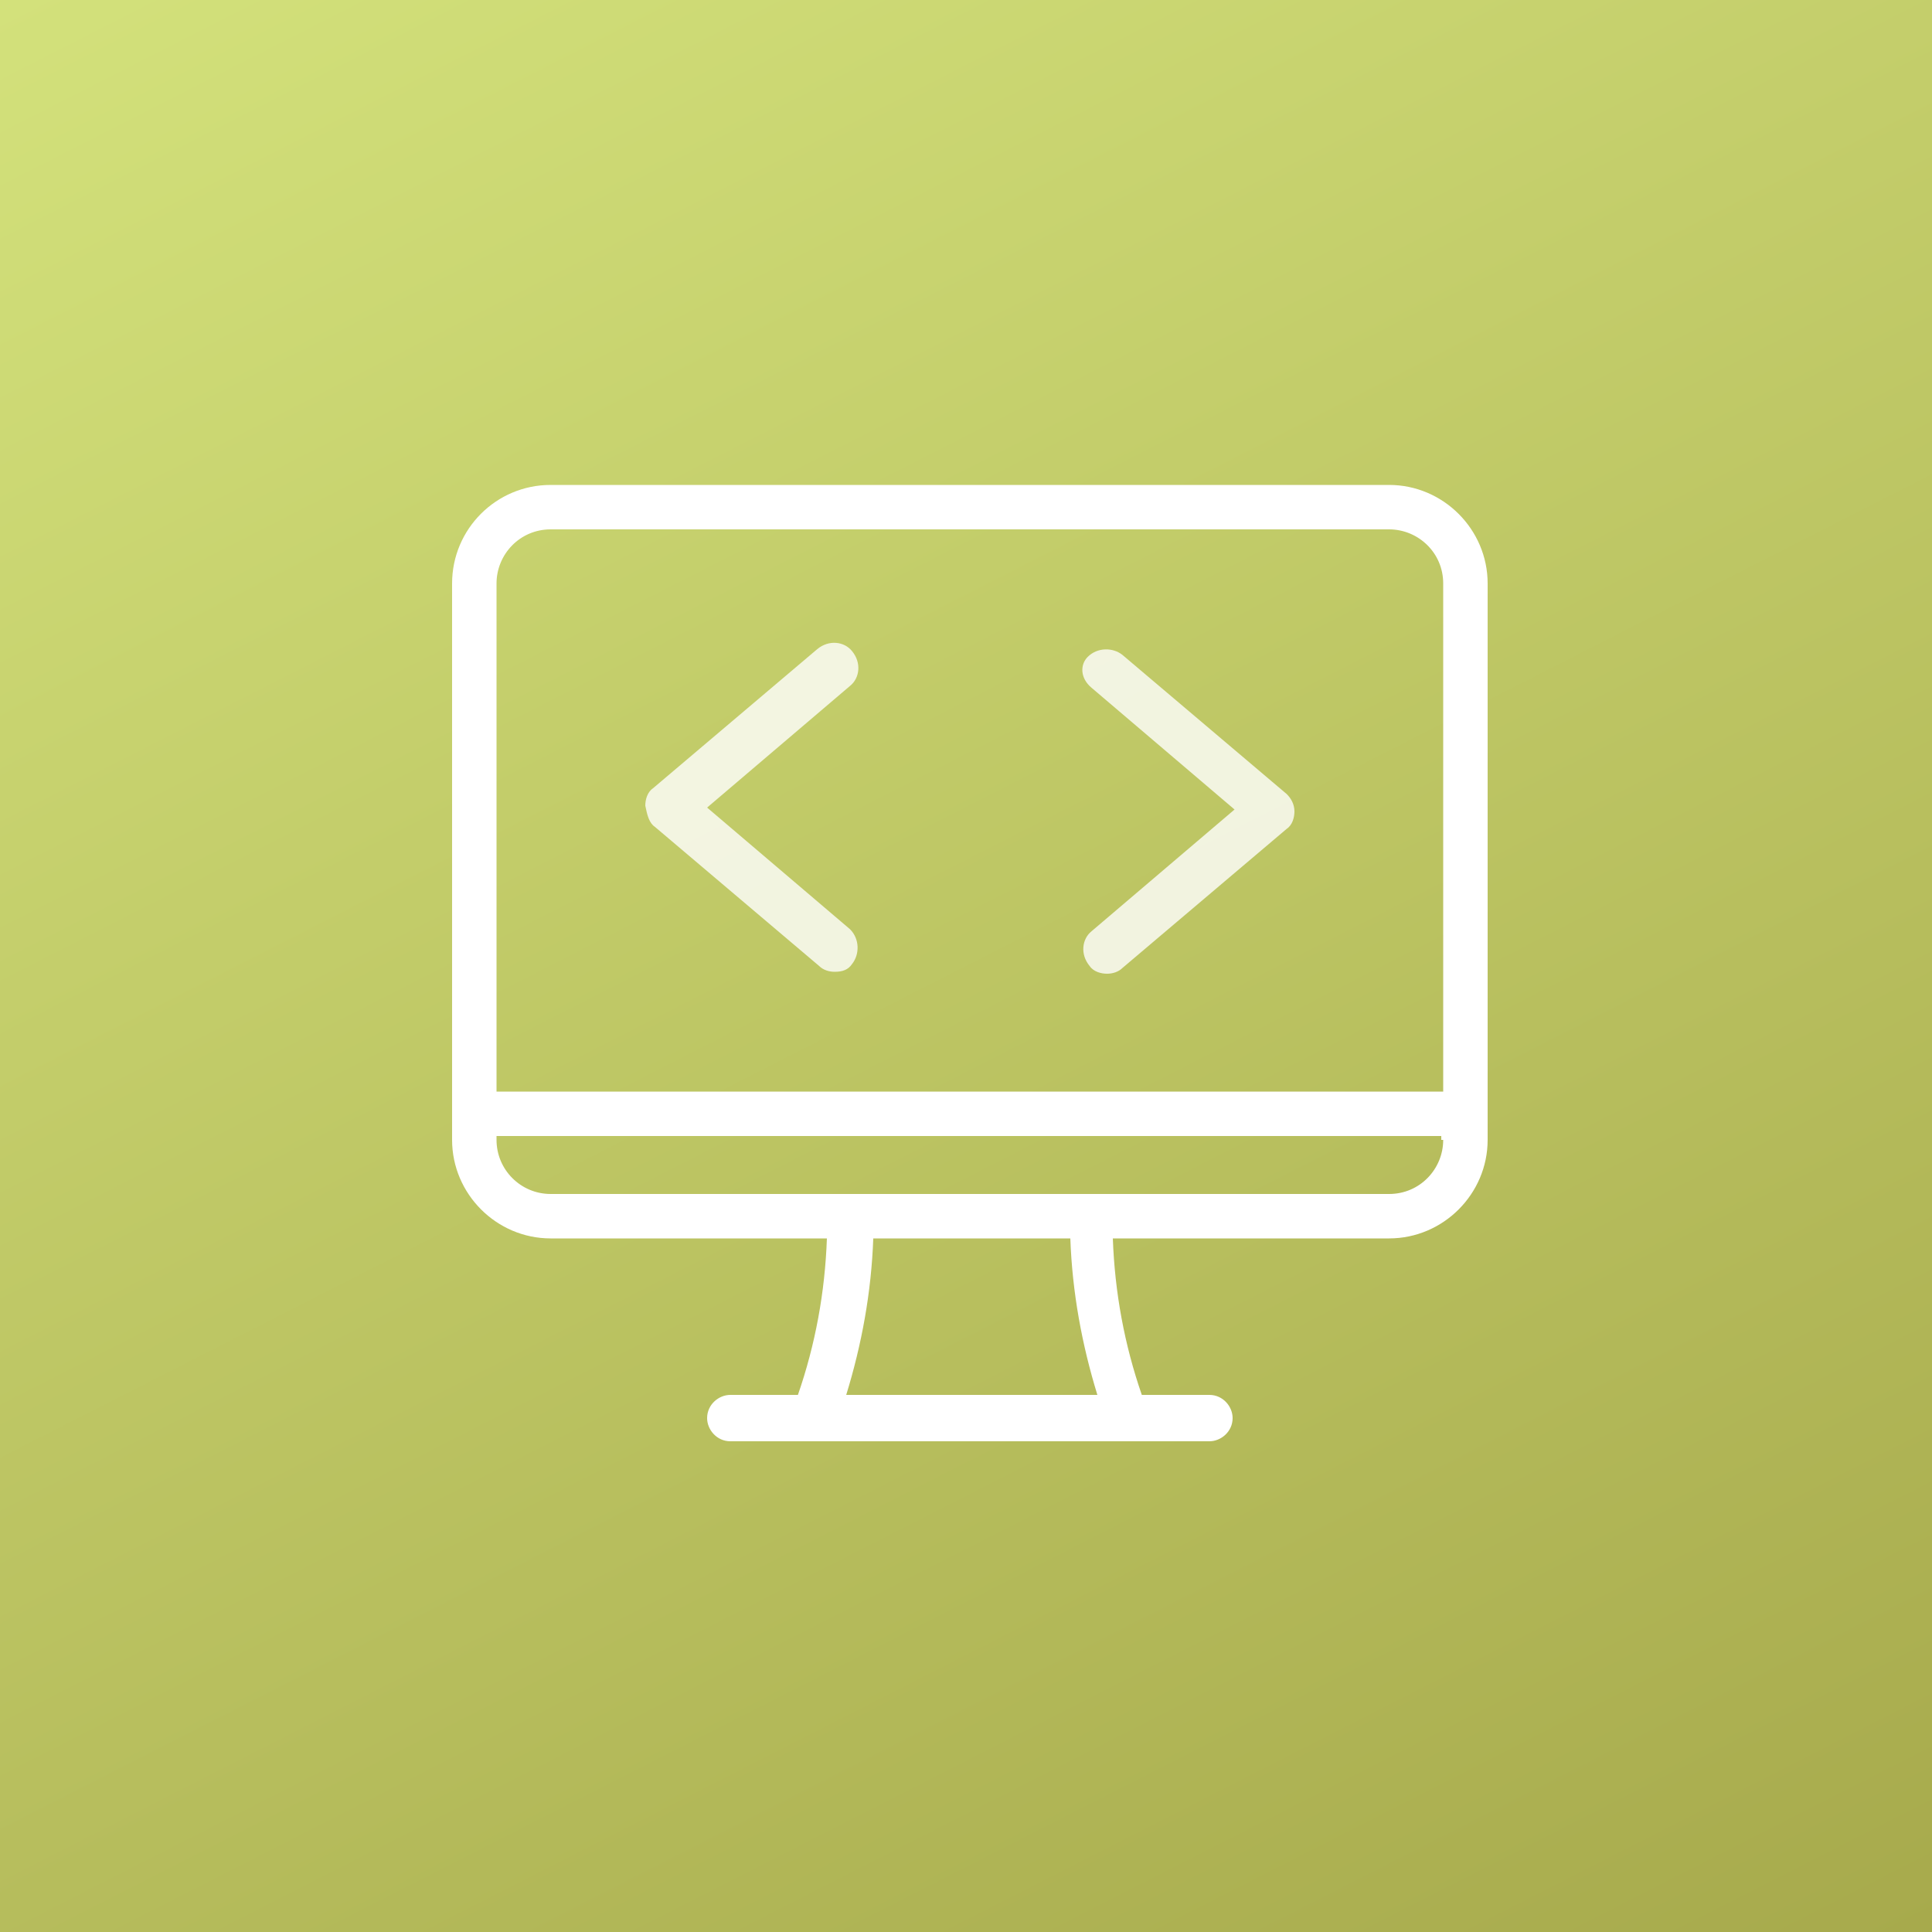
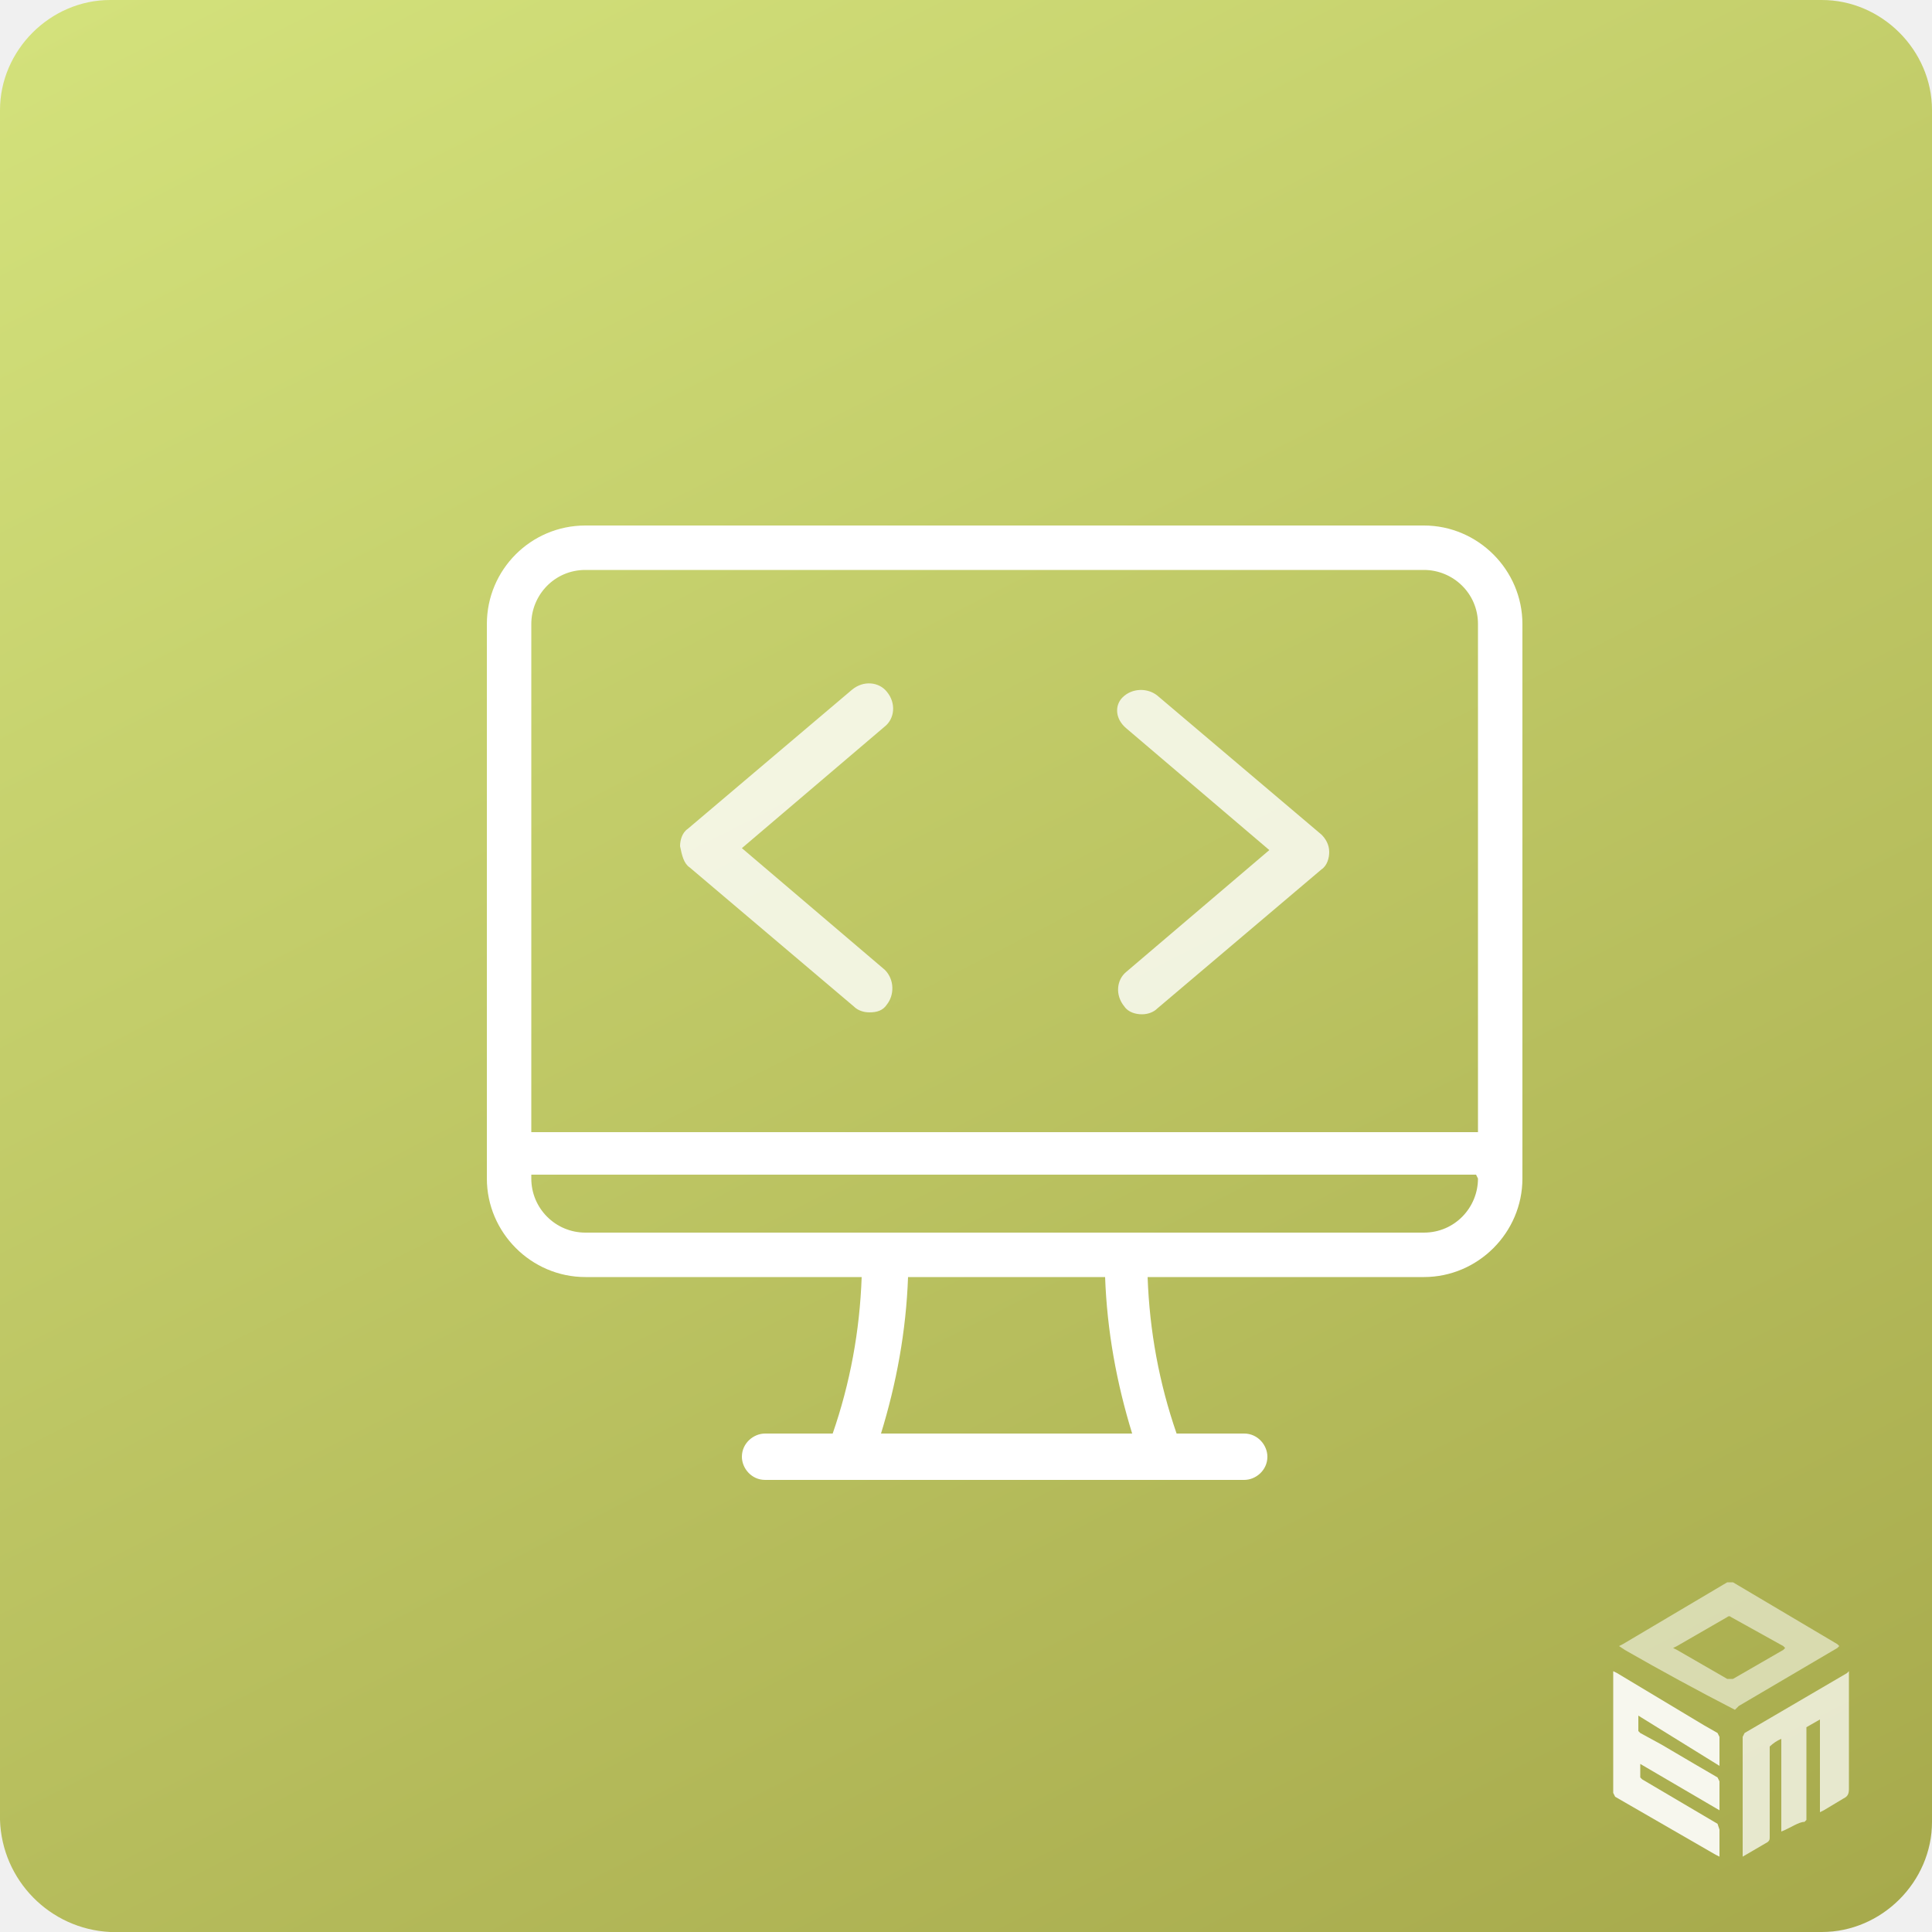
<svg xmlns="http://www.w3.org/2000/svg" viewBox="0 0 100 100">
-   <style>.st0{display:none}.st2{display:inline}.st3{opacity:.7}.st3,.st4,.st7{fill:#fff}.st7{opacity:.8}</style>
-   <g id="Referenzen" class="st0">
-     <linearGradient id="SVGID_1_" gradientUnits="userSpaceOnUse" x1="80.5" y1="109.9" x2="19.5" y2="-9.9">
-       <stop offset="0" stop-color="#5d4b41" />
-       <stop offset="1" stop-color="#9e8a78" />
-     </linearGradient>
-     <path fill="url(#SVGID_1_)" d="M0 0h100v100H0z" />
-     <g class="st2">
-       <path class="st3" d="M81.9 66.5c-.1-.3-.3-.4-.6-.5l-5.9-2.2c-.5-.2-1.1.1-1.3.6l-.4 1-6.9-2.5h-.5L52 65.4a4.3 4.3 0 00-3 2.2l-6.5-2.4c-1-.4-2.2-.3-3.2.1a4.2 4.2 0 00.5 7.8l18.6 6.8 3 1.1h.7l6-2 .6.2-.4 1c-.2.5.1 1.1.6 1.3l5.9 2.2c.5.2 1.1-.1 1.3-.6l5.7-15.8c.2-.3.2-.6.1-.8zM67.7 76.9l-6 2-21.2-7.7c-1-.3-1.6-1.3-1.5-2.3.1-.6.5-1.2 1-1.5.5-.3 1.2-.4 1.8-.2l6.8 2.5v.6a4.2 4.2 0 004.9 3.4l11.8-2.1-.4-2.1-11.8 2.1c-1.1.2-2.2-.6-2.4-1.7v-.7-.1l.1-.3c.3-.7.9-1.2 1.6-1.4l14-2.5 6.6 2.4-3.6 9.9-1-.4-.7.1zm6.9 4.5L70.7 80l5-13.8 3.9 1.4-5 13.8z" />
-       <path class="st4" d="M39.7 47.2l2-1.5V59a2 2 0 002.1 2.1h18.9a2 2 0 002.1-2.1V45.7l2 1.5c.5.4 1.1.6 1.7.6 1 0 1.9-.5 2.5-1.3.9-1.3.5-3.1-.8-4l-8-5.6.7-.8a4 4 0 00-.7-5.1l-8.5-8.5a7.3 7.3 0 00-5.2-2.2h-11l-.4.1-7.1 2.9h-.8v-2.1c0-.6-.5-1-1-1h-8.4c-.6 0-1.1.5-1.1 1V38c0 .6.5 1 1.1 1h8.4c.6 0 1-.5 1-1v-2.1h.2c.8 2.5 4.1 4.2 7.2 4.2 3.1 0 6.4-1.7 7.2-4.2h1.8l-9.2 6.5a2.9 2.9 0 00-.7 4c.8 1.4 2.7 1.7 4 .8zM27 37h-6.3V22.3H27V37zm21 22v-6.3h4.2V59H48zm14.7 0h-8.4v-7.3c0-.6-.5-1-1.1-1H47c-.6 0-1.1.5-1.1 1V59h-2.1V44.2l9.4-6.9 9.4 6.9V59zM42.8 33.8a1 1 0 00-1 1c0 1.6-2.6 3.1-5.2 3.1s-5.2-1.6-5.2-3.1c0-.6-.5-1-1.1-1h-1v-8.4h1l.4-.1 7.1-3.1h10.8c1.4 0 2.7.5 3.7 1.5l8.5 8.5c.7.6.8 1.7.4 2.5-.3.5-.8.8-1.4.8-.6.1-1.1-.1-1.6-.5l-3.9-3.9c-.2-2.1-2-3.7-4.2-3.7h-9.4v2.1h9.4a2 2 0 012.1 2.1 2 2 0 01-2.1 2.1h-7.3zm-5.5 11.5c-.2-.4-.2-.9.2-1.1L49.1 36h1c1.5 0 3-.8 3.7-2.2l2.9 2.9c.9.9 2.1 1.3 3.3 1.1l9 6.3c.3.2.4.5.3.9-.1.3-.3.6-.7.6l-.6-.1-14.1-10.4c-.4-.3-.9-.3-1.2 0L38.5 45.5l-.5.2-.7-.4z" />
-       <path class="st4" d="M55.8 52.2v4.1c0 .6.5 1 1 1H61c.6 0 1-.5 1-1v-4.1c0-.6-.5-1-1-1h-4.1c-.6 0-1.1.4-1.1 1zm2.1 1H60v2.1h-2.1v-2.1zM50.6 43.9c0 1.7 1.4 3.1 3.1 3.1 1.7 0 3.1-1.4 3.1-3.1 0-1.7-1.4-3.1-3.1-3.1a3.1 3.1 0 00-3.1 3.1zm4.2 0a1 1 0 01-2 0c0-.6.5-1 1-1s1 .5 1 1z" />
+   <linearGradient id="A" x1="79.7" x2="20.4" y1="108.2" y2="-8.1" gradientUnits="userSpaceOnUse">
+     <stop offset="0" stop-color="#a7aa4c" />
+     <stop offset="1" stop-color="#d3e17b" />
+   </linearGradient>
+   <path fill="url(#A)" d="M0 5.7C0 2.6 2.6 0 5.7 0h88.6c3.1 0 5.7 2.6 5.7 5.7v88.6c0 3.1-2.6 5.7-5.7 5.7H5.7A6 6 0 010 94.2V5.7z" />
+   <g fill="#fff">
+     <g fill-rule="evenodd" opacity=".9">
+       <path d="M84.8 88.8v.8l.1.1 1.1.6 1.7 1 1.2.7.1.2v1.5l-4.1-2.4v.7l.1.1 3.9 2.3.1.3v1.4l-.2-.1-5.2-3-.1-.2v-6.3l.2.1 4.5 2.7.7.4.1.2v1.5l-4.2-2.6z" />
+       <path d="M92.2 94.8V90a2 2 0 0 0-.6.4v4.7c0 .1 0 .2-.2.3l-1.2.7v-6.2l.1-.2 5.3-3.1.1-.1v6.1c0 .3-.1.4-.3.5l-1 .6-.2.1V89l-.7.4v4.8l-.1.1c-.3 0-.7.3-1.2.5z" opacity=".8" />
+       <path d="M89.8 88.5a145.6 145.6 0 01-5.7-3.1l-.3-.2.2-.1 5.4-3.2h.3l5.4 3.2.1.1-.1.1-5.1 3-.2.2zm-3.2-3.2l.2.1 2.6 1.5h.3l2.6-1.5.1-.1-.1-.1-2.7-1.5c-.1-.1-.2 0-.2 0l-2.6 1.5-.2.1z" opacity=".6" />
    </g>
-     <g class="st2">
-       <path class="st4" d="M-76 51.3l-8.9-8.9-.6-.3h-16v1.8h15.1v6.2c0 1.5 1.2 2.7 2.7 2.7h6.2v31.1c0 1.5-1.2 2.7-2.7 2.7h-18.6V73.2c0-6-4.6-11-10.7-11.5v-1.9c2.1-.4 3.5-2.2 3.6-4.4v-1.8c1.5 0 2.7-1.2 2.7-2.7v-8c0-2.5-2-4.4-4.4-4.4h-16c-.5 0-.9.4-.9.9 0 1.4.3 2.7 1 3.9a2.6 2.6 0 00-1.3 3l.8 3.2c-.6.8-.6 1.9-.2 2.8.5.9 1.4 1.4 2.4 1.4v1.8c0 2.1 1.5 3.9 3.6 4.4v1.9c-6 .5-10.6 5.5-10.7 11.5V91c0 .5.4.9.9.9h28.4c.5 0 .9-.4.9-.9v-2.7h18.6c2.5 0 4.4-2 4.4-4.4v-32c0-.2-.1-.5-.3-.6zm-30.1 16.3l-2 1.4c-.2.1-.4.4-.4.7 0 .3.1.5.3.7l1.1 1.1-4.4 3.4 3.9-9.2c.1-.3.1-.6-.1-.8l-.7-1.1.8.2 1.5 3.6zm-13.5 1.3l-2-1.4 1.6-3.7.8-.2-.7 1.1c-.2.2-.2.6-.1.8l3.9 9.2-4.4-3.4 1.1-1.1c.2-.2.3-.5.3-.7l-.5-.6zm8.4-9v2.4l-2.7 3.3-2.7-3.3v-2.4h5.4zm-6.2 4.2l2.2 2.8-1.9 1.4-1.2-2.9.9-1.3zm3.5 4l2.5 1.8-2.5 5.5-2.5-5.5 2.5-1.8zm3.2.2l-1.9-1.4 2.2-2.8.8 1.3-1.1 2.9zm4.8-16.4v-1.8c.5 0 .9.4.9.9s-.4.9-.9.9zm-1.8-11.5c1.5 0 2.7 1.2 2.7 2.7v5.5l-.9-.2v-.9c0-.5-.4-.9-.9-.9a3.1 3.1 0 01-2.7-2.1.9.9 0 00-.6-.6.8.8 0 00-.8.2c-1.2 1.2-4.5 1.5-5.6 1.5a6.3 6.3 0 01-6.2-5.3h15zm-14.2 5v2.9l-.6.1-.6-2.5c-.1-.3 0-.5.2-.8.1-.2.3-.3.5-.3l.5.6zm-.9 5.6c0-.5.4-.9.9-.9v1.8a.9.9 0 01-.9-.9zm2.7 4.5v-8.8c1.1.6 2.3.8 3.6.8.4 0 3.7 0 5.9-1.3a4.3 4.3 0 003 2.1v7.2c0 1.5-1.2 2.7-2.7 2.7h-7.1c-1.5-.1-2.7-1.3-2.7-2.7zm-7.1 17.7c0-3.4 1.8-6.6 4.8-8.4l-1.2 2.7c-.2.4 0 .9.3 1.1l1.8 1.2-1 1a1 1 0 00-.3.7c0 .3.1.5.3.6l7.6 5.9v12h-7.1V73.2h-1.8v16.9h-3.6V73.2zm26.6 16.9h-3.6V73.2h-1.8v16.9h-7.1v-12l7.6-5.9.3-.6a1 1 0 00-.3-.7l-1-1 1.8-1.2c.4-.2.5-.7.3-1.1l-1.2-2.7c3 1.8 4.8 4.9 4.8 8.4v16.8zm16-40v-5l5.8 5.8h-5c-.4.1-.8-.3-.8-.8z" />
-       <path class="st3" d="M-101.4 55.5h1.8v8c0 .5.4.9.9.9H-88c.5 0 .9-.4.9-.9v-8h1.8c.4 0 .7-.2.8-.6.1-.4 0-.8-.3-1l-8-6.2a1 1 0 00-1.1 0l-8 6.2c-.3.2-.4.6-.3 1 0 .3.4.6.8.6zm7.1 7.1V59h1.8v3.6h-1.8zm5.3 0h-1.8v-4.4c0-.5-.4-.9-.9-.9h-3.6c-.5 0-.9.4-.9.9v4.4H-98v-7.1h8.9v7.1zm-4.5-13.1l5.4 4.2h-10.8l5.4-4.2zM-96.1 67.9h3.6v1.8h-3.6v-1.8zM-90.3 67.5h7.1v1.8h-7.1v-1.8zM-96.1 72.3h12.4v1.8h-12.4v-1.8zM-88.1 77.7c-.6.3-1.3.3-1.9 0-.5-.3-1.1-.4-1.7-.4v1.8l.9.2a4 4 0 003.4 0c.6-.3 1.3-.3 1.9 0 .5.3 1.1.4 1.7.4V78l-.9-.2c-1-.6-2.3-.6-3.4-.1z" />
-     </g>
-   </g>
-   <g id="Käufer_Mieterfinder" class="st0">
-     <linearGradient id="SVGID_2_" gradientUnits="userSpaceOnUse" x1="80.5" y1="109.9" x2="19.5" y2="-9.9">
-       <stop offset="0" stop-color="#1a1e35" />
-       <stop offset="1" stop-color="#4f5995" />
-     </linearGradient>
-     <path fill="url(#SVGID_2_)" d="M0 0h100v100H0z" />
-     <g class="st2">
-       <path class="st4" d="M78.6 36.4L69.2 27a1 1 0 00-.7-.3H51.6v1.9h16v6.6c0 1.6 1.3 2.8 2.8 2.8H77v33c0 1.6-1.3 2.8-2.8 2.8H54.4V59.7c0-6.4-4.9-11.7-11.3-12.2v-2a4.8 4.8 0 003.8-4.6V39c1.6 0 2.8-1.3 2.8-2.8v-8.5c0-2.6-2.1-4.7-4.7-4.7H28.1c-.5 0-.9.4-.9.9 0 1.4.4 2.9 1.1 4.1a2.9 2.9 0 00-1.4 3.2l.8 3.3c-.6.9-.7 2-.2 2.9.5 1 1.4 1.6 2.5 1.6v1.9c0 2.2 1.6 4.2 3.8 4.6v2c-6.4.5-11.3 5.8-11.3 12.2v18.8c0 .5.4.9.9.9h30.1c.5 0 .9-.4.9-.9v-2.8h19.8c2.6 0 4.7-2.1 4.7-4.7V37.1a1 1 0 00-.3-.7zM46.7 53.7l-2.2 1.4c-.2.2-.4.4-.4.7 0 .3.1.6.3.8l1.1 1.1-4.7 3.6 4.1-9.8a1 1 0 00-.1-.9l-.8-1.2.9.2 1.8 4.1zm-14.3 1.4l-2.2-1.4 1.7-4 .9-.2-.8 1.2a1 1 0 00-.1.9l4.1 9.8-4.7-3.6 1.1-1.1c.2-.2.3-.5.3-.8.1-.3-.1-.6-.3-.8zm8.9-9.5v2.5l-2.8 3.5-2.8-3.5v-2.5h5.6zM34.7 50l2.4 2.9-2 1.5-1.2-3.1.8-1.3zm3.7 4.3l2.6 1.9-2.6 5.8-2.6-5.8 2.6-1.9zm3.4.1l-2-1.5 2.4-2.9.9 1.3-1.3 3.1zm5.1-17.3v-1.9c.5 0 .9.4.9.9 0 .6-.4 1-.9 1zM45 24.9c1.6 0 2.8 1.3 2.8 2.8v5.8l-.9-.2v-.9c0-.5-.4-.9-.9-.9a3.3 3.3 0 01-2.9-2.2c-.1-.3-.4-.5-.7-.6a.8.8 0 00-.9.3c-1.3 1.3-4.7 1.6-5.9 1.6-3.3 0-6-2.4-6.5-5.6H45zm-15 5.3v3.1l-.7.1-.7-2.7c-.1-.3 0-.6.2-.8.1-.2.3-.3.5-.3l.7.6zm-1 6c0-.5.4-.9.9-.9v1.9c-.4-.1-.9-.5-.9-1zm2.9 4.7v-9.4c1.2.6 2.5.9 3.8.9.4 0 4 0 6.3-1.4.7 1.2 1.8 2 3.2 2.3v7.6c0 1.6-1.3 2.8-2.8 2.8h-7.5c-1.8 0-3-1.3-3-2.8zm-7.6 18.8c0-3.6 1.9-7 5.1-8.9l-1.2 2.9c-.2.4 0 .9.3 1.2l1.9 1.2-1.1 1.1a1 1 0 00-.3.7c0 .3.1.5.4.7l8.1 6.3v12.7H30V59.7h-1.9v17.9h-3.8V59.7zm28.2 17.9h-3.8V59.7h-1.9v17.9h-7.5V64.9l8.1-6.3.4-.7a1 1 0 00-.3-.7l-1.1-1.1 1.9-1.2c.4-.3.5-.7.3-1.2l-1.2-2.9c3.1 1.9 5.1 5.2 5.1 8.9v17.9zm17-42.4V30l6.2 6.2h-5.3c-.5 0-.9-.5-.9-1z" />
-       <path class="st3" d="M51.6 40.9h1.9v8.5c0 .5.4.9.9.9h11.3c.5 0 .9-.4.9-.9v-8.5h1.9c.4 0 .8-.3.9-.6.1-.4 0-.8-.3-1l-8.5-6.6c-.3-.3-.8-.3-1.2 0L51 39.2c-.3.2-.4.7-.3 1 .1.4.5.7.9.7zm7.5 7.5v-3.8H61v3.8h-1.9zm5.7 0h-1.9v-4.7c0-.5-.4-.9-.9-.9h-3.8c-.5 0-.9.4-.9.9v4.7h-1.9v-7.5h9.4v7.5zm-4.7-13.9l5.7 4.5H54.3l5.8-4.5zM57.3 54H61v1.9h-3.8V54zM63.4 53.7H71v1.9h-7.5v-1.9zM57.3 58.7h13.2v1.9H57.3v-1.9zM65.8 64.5c-.6.3-1.4.3-2 0a4 4 0 00-1.8-.4V66l1 .2c1.1.6 2.5.6 3.6 0 .6-.3 1.4-.3 2 0a4 4 0 001.8.4v-1.9l-1-.2a3.8 3.8 0 00-3.6 0z" />
-     </g>
-   </g>
-   <g id="Meta_Tags">
-     <linearGradient id="SVGID_3_" gradientUnits="userSpaceOnUse" x1="80.5" y1="109.9" x2="19.5" y2="-9.9">
-       <stop offset="0" stop-color="#a7aa4c" />
-       <stop offset="1" stop-color="#d3e17b" />
-     </linearGradient>
-     <path fill="url(#SVGID_3_)" d="M0 0h100v100H0z" />
-     <path class="st4" d="M71.9 25.1H28.5a5.1 5.1 0 00-5.1 5.1V59c0 2.8 2.3 5.1 5.1 5.1h14.3c-.1 2.8-.6 5.5-1.5 8.1h-3.5c-.6 0-1.2.5-1.2 1.2 0 .6.5 1.2 1.2 1.2h24.8c.6 0 1.2-.5 1.2-1.2 0-.6-.5-1.2-1.2-1.2h-3.5c-.9-2.6-1.4-5.3-1.5-8.1h14.3c2.8 0 5.1-2.3 5.1-5.1V30.2c0-2.8-2.3-5.1-5.1-5.1zm-46.2 5.1c0-1.5 1.2-2.8 2.8-2.8h43.4c1.5 0 2.8 1.2 2.8 2.8v26.3h-49V30.2zm18.1 42c.8-2.6 1.3-5.3 1.4-8.1h10.2c.1 2.8.6 5.5 1.4 8.1h-13zM74.7 59c0 1.5-1.2 2.8-2.8 2.8H28.5a2.8 2.8 0 01-2.8-2.8v-.2h48.9v.2z" />
-     <path class="st7" d="M56.5 35.6l7.4 6.3-7.4 6.3c-.5.4-.6 1.2-.1 1.8.2.3.6.4.9.4.3 0 .6-.1.8-.3l8.5-7.2c.3-.2.4-.6.4-.9 0-.4-.2-.7-.4-.9l-8.5-7.2c-.5-.4-1.3-.4-1.8.1-.4.4-.4 1.1.2 1.6zM33.9 42.8l8.5 7.2c.2.2.5.3.8.3.4 0 .7-.1.9-.4.4-.5.4-1.3-.1-1.8l-7.4-6.3 7.4-6.3c.5-.4.6-1.2.1-1.8-.4-.5-1.2-.6-1.8-.1l-8.5 7.2c-.3.2-.4.6-.4.9.1.5.2.9.5 1.1z" />
+     <path d="M73.7 27.2H30.3a5.1 5.1 0 00-5.1 5.1V61c0 2.8 2.3 5.1 5.1 5.1h14.3c-.1 2.8-.6 5.5-1.5 8.1h-3.5c-.6 0-1.2.5-1.2 1.2 0 .6.5 1.2 1.2 1.2h24.8c.6 0 1.2-.5 1.2-1.2 0-.6-.5-1.2-1.2-1.2h-3.5c-.9-2.6-1.4-5.3-1.5-8.1h14.3c2.8 0 5.1-2.3 5.1-5.1V32.3c0-2.8-2.3-5.1-5.1-5.1zm-46.2 5.1c0-1.5 1.2-2.8 2.8-2.8h43.4c1.5 0 2.8 1.2 2.8 2.8v26.3h-49V32.3zm18.1 41.9c.8-2.6 1.3-5.3 1.4-8.1h10.2c.1 2.8.6 5.5 1.4 8.1h-13zM76.5 61c0 1.5-1.2 2.8-2.8 2.8H30.3a2.8 2.8 0 01-2.8-2.8v-.2h48.9l.1.2z" />
+     <path d="M58.3 37.7l7.4 6.3-7.4 6.3c-.5.4-.6 1.2-.1 1.8.2.3.6.4.9.4s.6-.1.8-.3l8.5-7.2c.3-.2.4-.6.4-.9 0-.4-.2-.7-.4-.9L59.9 36c-.5-.4-1.3-.4-1.8.1-.4.4-.4 1.1.2 1.6zm-22.6 7.2l8.5 7.2c.2.2.5.3.8.3.4 0 .7-.1.9-.4.4-.5.4-1.3-.1-1.8l-7.4-6.3 7.4-6.3c.5-.4.6-1.2.1-1.8-.4-.5-1.2-.6-1.8-.1l-8.5 7.2c-.3.2-.4.6-.4.9.1.5.2.9.5 1.1z" opacity=".8" enable-background="new" />
  </g>
</svg>
